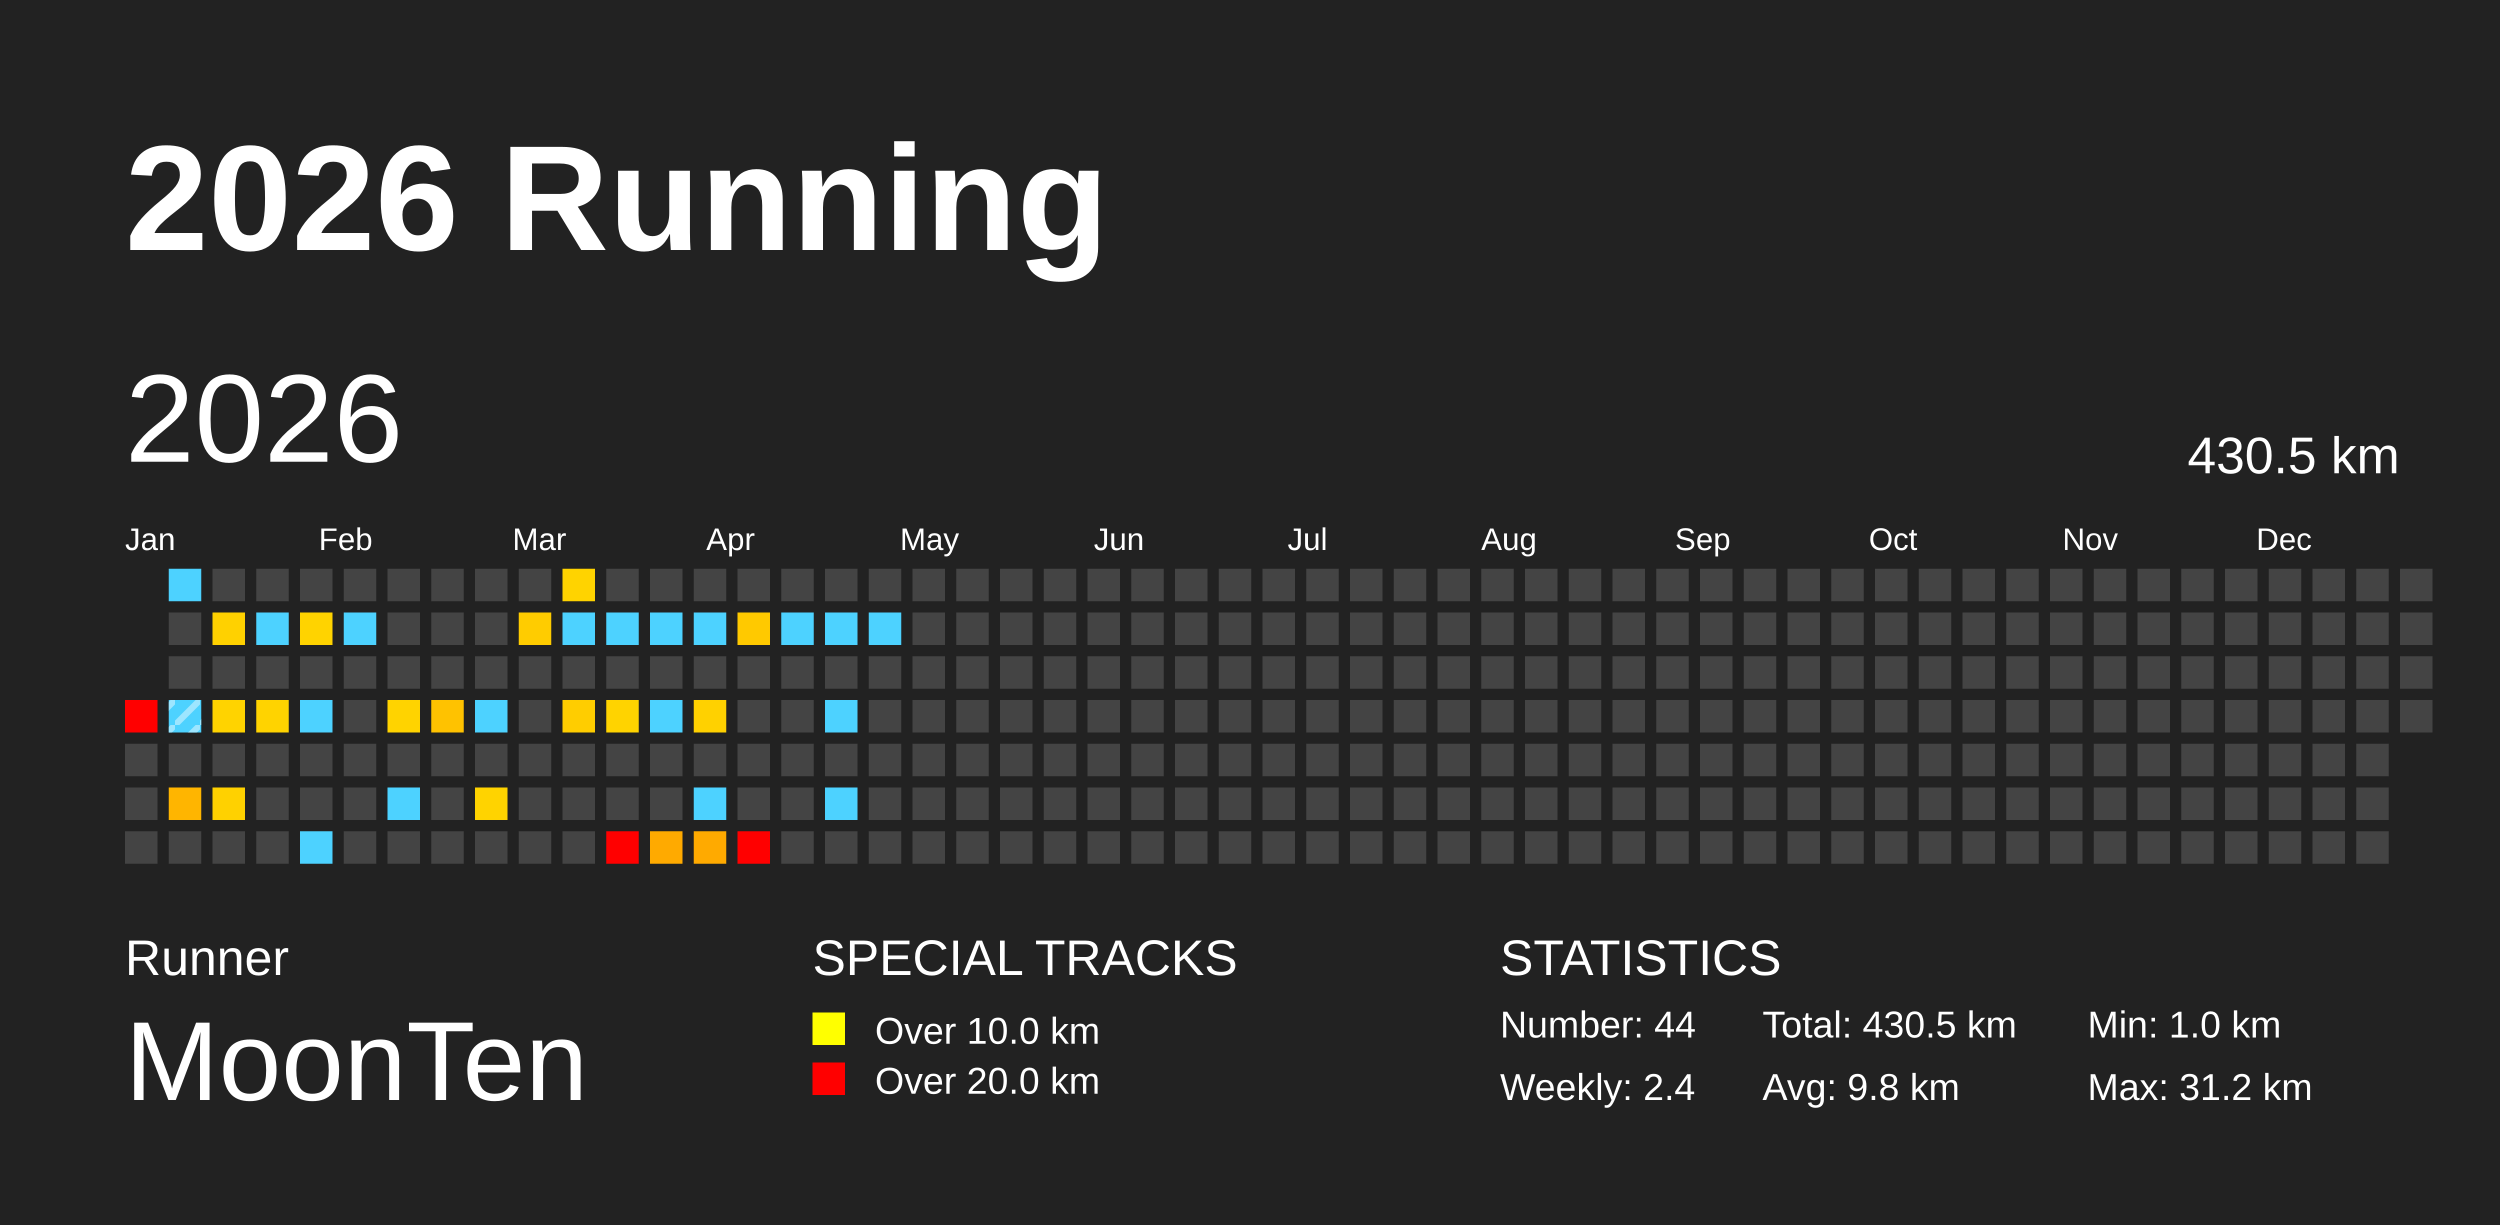
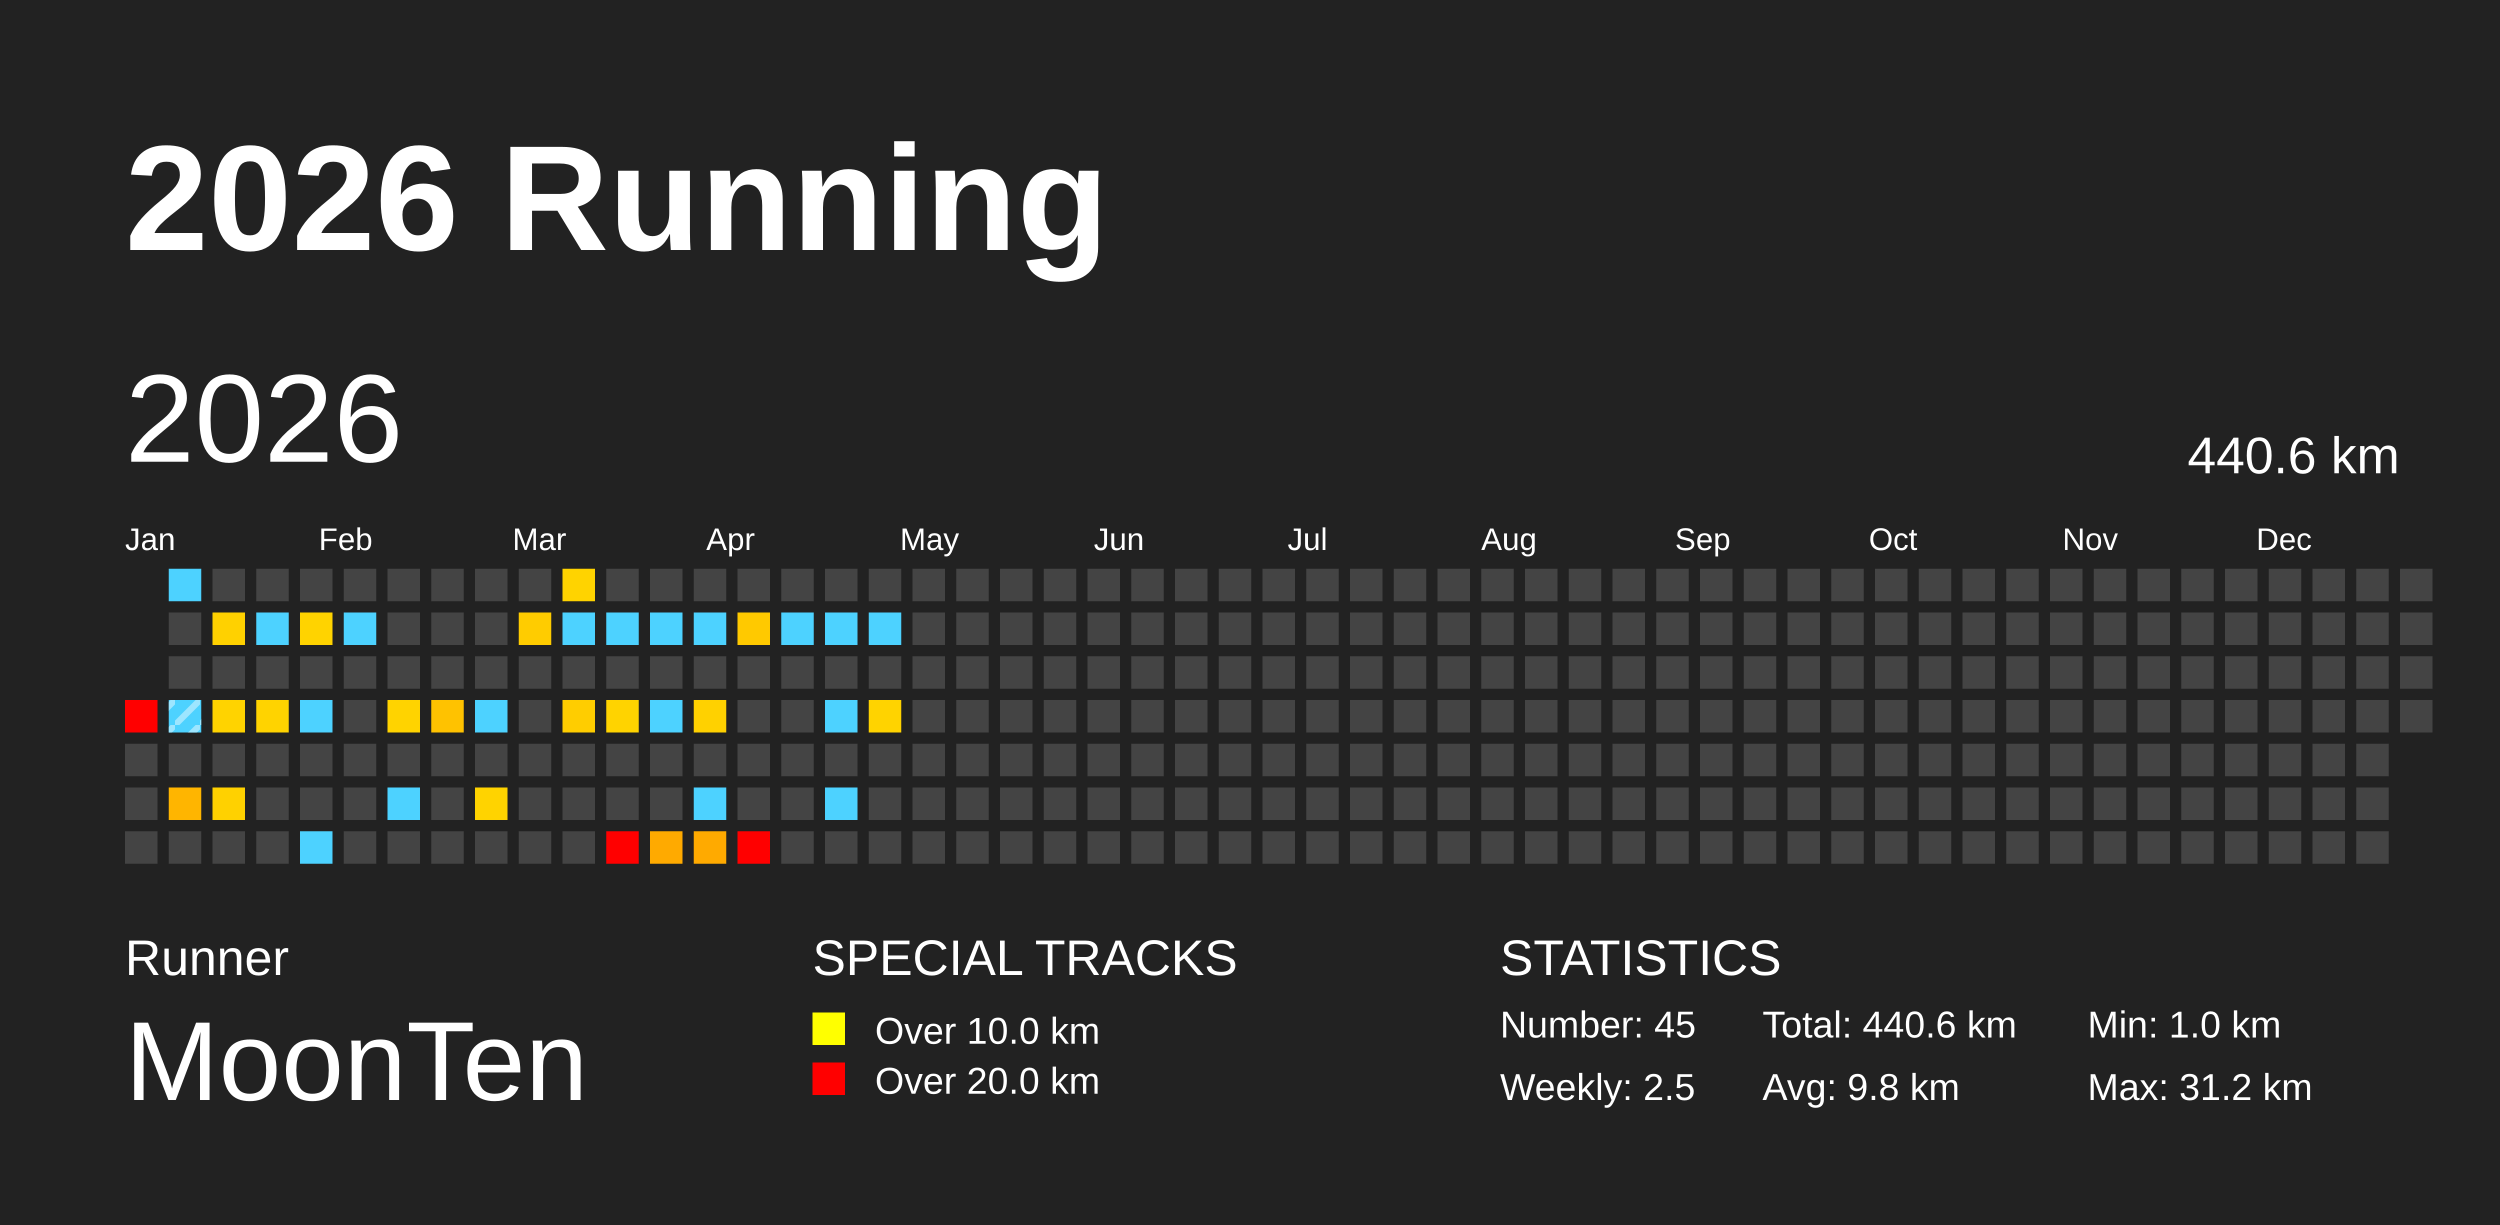
<svg xmlns="http://www.w3.org/2000/svg" baseProfile="full" height="98mm" version="1.1" viewBox="0,0,200,98" width="200mm">
  <defs>
    <pattern height="2" id="indoor-stripe" patternUnits="userSpaceOnUse" width="2">
      <line stroke="white" stroke-opacity="0.45" stroke-width="0.5" x1="0" x2="2" y1="2" y2="0" />
    </pattern>
  </defs>
  <rect fill="#222222" height="98" width="200" x="0" y="0" />
  <text fill="#FFFFFF" style="font-size:12px; font-family:Arial; font-weight:bold;" x="10" y="20">2026 Running</text>
  <text fill="#FFFFFF" style="font-size:4px; font-family:Arial" x="10" y="78">Runner</text>
  <text fill="#FFFFFF" style="font-size:9px; font-family:Arial" x="10" y="88">MoonTen</text>
  <text fill="#FFFFFF" style="font-size:4px; font-family:Arial" x="65" y="78">SPECIAL TRACKS</text>
  <rect fill="yellow" height="2.6" width="2.6" x="65" y="81" />
  <text fill="#FFFFFF" style="font-size:3px; font-family:Arial" x="70" y="83.5">Over 10.0 km</text>
  <rect fill="red" height="2.6" width="2.6" x="65" y="85" />
  <text fill="#FFFFFF" style="font-size:3px; font-family:Arial" x="70" y="87.5">Over 20.0 km</text>
  <text fill="#FFFFFF" style="font-size:4px; font-family:Arial" x="120" y="78">STATISTICS</text>
-   <text fill="#FFFFFF" style="font-size:3px; font-family:Arial" x="120" y="83">Number: 44</text>
-   <text fill="#FFFFFF" style="font-size:3px; font-family:Arial" x="120" y="88">Weekly: 2.4</text>
-   <text fill="#FFFFFF" style="font-size:3px; font-family:Arial" x="141" y="83">Total: 430.5 km</text>
+   <text fill="#FFFFFF" style="font-size:3px; font-family:Arial" x="120" y="83">Number: 45</text>
+   <text fill="#FFFFFF" style="font-size:3px; font-family:Arial" x="120" y="88">Weekly: 2.5</text>
+   <text fill="#FFFFFF" style="font-size:3px; font-family:Arial" x="141" y="83">Total: 440.6 km</text>
  <text fill="#FFFFFF" style="font-size:3px; font-family:Arial" x="141" y="88">Avg: 9.8 km</text>
  <text fill="#FFFFFF" style="font-size:3px; font-family:Arial" x="167" y="83">Min: 1.0 km</text>
  <text fill="#FFFFFF" style="font-size:3px; font-family:Arial" x="167" y="88">Max: 31.2 km</text>
  <text dominant-baseline="hanging" fill="#FFFFFF" style="font-size:10.0px; font-family:Arial;" x="10" y="30">2026</text>
-   <text dominant-baseline="hanging" fill="#FFFFFF" style="font-size:4.125px; font-family:Arial;" x="175" y="35">430.5 km</text>
+   <text dominant-baseline="hanging" fill="#FFFFFF" style="font-size:4.125px; font-family:Arial;" x="175" y="35">440.6 km</text>
  <text fill="#FFFFFF" style="font-size:2.5px; font-family:Arial" x="10.0" y="44">Jan</text>
  <text fill="#FFFFFF" style="font-size:2.5px; font-family:Arial" x="25.5" y="44">Feb</text>
  <text fill="#FFFFFF" style="font-size:2.5px; font-family:Arial" x="41.0" y="44">Mar</text>
  <text fill="#FFFFFF" style="font-size:2.5px; font-family:Arial" x="56.5" y="44">Apr</text>
  <text fill="#FFFFFF" style="font-size:2.5px; font-family:Arial" x="72.0" y="44">May</text>
  <text fill="#FFFFFF" style="font-size:2.5px; font-family:Arial" x="87.5" y="44">Jun</text>
  <text fill="#FFFFFF" style="font-size:2.5px; font-family:Arial" x="103.0" y="44">Jul</text>
  <text fill="#FFFFFF" style="font-size:2.5px; font-family:Arial" x="118.5" y="44">Aug</text>
  <text fill="#FFFFFF" style="font-size:2.5px; font-family:Arial" x="134.0" y="44">Sep</text>
  <text fill="#FFFFFF" style="font-size:2.5px; font-family:Arial" x="149.5" y="44">Oct</text>
  <text fill="#FFFFFF" style="font-size:2.5px; font-family:Arial" x="165.0" y="44">Nov</text>
  <text fill="#FFFFFF" style="font-size:2.5px; font-family:Arial" x="180.5" y="44">Dec</text>
  <rect fill="red" height="2.6" width="2.6" x="10.0" y="56.0" />
  <rect fill="#444444" height="2.6" width="2.6" x="10.0" y="59.5" />
  <rect fill="#444444" height="2.6" width="2.6" x="10.0" y="63.0" />
  <rect fill="#444444" height="2.6" width="2.6" x="10.0" y="66.5" />
  <rect fill="#4dd2ff" height="2.6" width="2.6" x="13.5" y="45.5" />
  <rect fill="#444444" height="2.6" width="2.6" x="13.5" y="49.0" />
  <rect fill="#444444" height="2.6" width="2.6" x="13.5" y="52.5" />
  <rect fill="#4dd2ff" height="2.6" width="2.6" x="13.5" y="56.0" />
  <rect fill="url(#indoor-stripe)" height="2.6" style="pointer-events: none;" width="2.6" x="13.5" y="56.0" />
  <rect fill="#444444" height="2.6" width="2.6" x="13.5" y="59.5" />
  <rect fill="#ffb500" height="2.6" width="2.6" x="13.5" y="63.0" />
  <rect fill="#444444" height="2.6" width="2.6" x="13.5" y="66.5" />
  <rect fill="#444444" height="2.6" width="2.6" x="17.0" y="45.5" />
  <rect fill="#ffd100" height="2.6" width="2.6" x="17.0" y="49.0" />
  <rect fill="#444444" height="2.6" width="2.6" x="17.0" y="52.5" />
  <rect fill="#ffd300" height="2.6" width="2.6" x="17.0" y="56.0" />
  <rect fill="#444444" height="2.6" width="2.6" x="17.0" y="59.5" />
  <rect fill="#ffd100" height="2.6" width="2.6" x="17.0" y="63.0" />
  <rect fill="#444444" height="2.6" width="2.6" x="17.0" y="66.5" />
  <rect fill="#444444" height="2.6" width="2.6" x="20.5" y="45.5" />
  <rect fill="#4dd2ff" height="2.6" width="2.6" x="20.5" y="49.0" />
  <rect fill="#444444" height="2.6" width="2.6" x="20.5" y="52.5" />
  <rect fill="#ffd300" height="2.6" width="2.6" x="20.5" y="56.0" />
  <rect fill="#444444" height="2.6" width="2.6" x="20.5" y="59.5" />
  <rect fill="#444444" height="2.6" width="2.6" x="20.5" y="63.0" />
  <rect fill="#444444" height="2.6" width="2.6" x="20.5" y="66.5" />
  <rect fill="#444444" height="2.6" width="2.6" x="24.0" y="45.5" />
  <rect fill="#ffd300" height="2.6" width="2.6" x="24.0" y="49.0" />
  <rect fill="#444444" height="2.6" width="2.6" x="24.0" y="52.5" />
  <rect fill="#4dd2ff" height="2.6" width="2.6" x="24.0" y="56.0" />
  <rect fill="#444444" height="2.6" width="2.6" x="24.0" y="59.5" />
  <rect fill="#444444" height="2.6" width="2.6" x="24.0" y="63.0" />
  <rect fill="#4dd2ff" height="2.6" width="2.6" x="24.0" y="66.5" />
  <rect fill="#444444" height="2.6" width="2.6" x="27.5" y="45.5" />
  <rect fill="#4dd2ff" height="2.6" width="2.6" x="27.5" y="49.0" />
  <rect fill="#444444" height="2.6" width="2.6" x="27.5" y="52.5" />
  <rect fill="#444444" height="2.6" width="2.6" x="27.5" y="56.0" />
  <rect fill="#444444" height="2.6" width="2.6" x="27.5" y="59.5" />
  <rect fill="#444444" height="2.6" width="2.6" x="27.5" y="63.0" />
  <rect fill="#444444" height="2.6" width="2.6" x="27.5" y="66.5" />
  <rect fill="#444444" height="2.6" width="2.6" x="31.0" y="45.5" />
  <rect fill="#444444" height="2.6" width="2.6" x="31.0" y="49.0" />
  <rect fill="#444444" height="2.6" width="2.6" x="31.0" y="52.5" />
  <rect fill="#ffd300" height="2.6" width="2.6" x="31.0" y="56.0" />
  <rect fill="#444444" height="2.6" width="2.6" x="31.0" y="59.5" />
  <rect fill="#4dd2ff" height="2.6" width="2.6" x="31.0" y="63.0" />
  <rect fill="#444444" height="2.6" width="2.6" x="31.0" y="66.5" />
  <rect fill="#444444" height="2.6" width="2.6" x="34.5" y="45.5" />
  <rect fill="#444444" height="2.6" width="2.6" x="34.5" y="49.0" />
  <rect fill="#444444" height="2.6" width="2.6" x="34.5" y="52.5" />
  <rect fill="#ffc200" height="2.6" width="2.6" x="34.5" y="56.0" />
  <rect fill="#444444" height="2.6" width="2.6" x="34.5" y="59.5" />
  <rect fill="#444444" height="2.6" width="2.6" x="34.5" y="63.0" />
  <rect fill="#444444" height="2.6" width="2.6" x="34.5" y="66.5" />
  <rect fill="#444444" height="2.6" width="2.6" x="38.0" y="45.5" />
  <rect fill="#444444" height="2.6" width="2.6" x="38.0" y="49.0" />
  <rect fill="#444444" height="2.6" width="2.6" x="38.0" y="52.5" />
  <rect fill="#4dd2ff" height="2.6" width="2.6" x="38.0" y="56.0" />
  <rect fill="#444444" height="2.6" width="2.6" x="38.0" y="59.5" />
  <rect fill="#ffd300" height="2.6" width="2.6" x="38.0" y="63.0" />
  <rect fill="#444444" height="2.6" width="2.6" x="38.0" y="66.5" />
  <rect fill="#444444" height="2.6" width="2.6" x="41.5" y="45.5" />
  <rect fill="#ffcc00" height="2.6" width="2.6" x="41.5" y="49.0" />
  <rect fill="#444444" height="2.6" width="2.6" x="41.5" y="52.5" />
  <rect fill="#444444" height="2.6" width="2.6" x="41.5" y="56.0" />
  <rect fill="#444444" height="2.6" width="2.6" x="41.5" y="59.5" />
  <rect fill="#444444" height="2.6" width="2.6" x="41.5" y="63.0" />
  <rect fill="#444444" height="2.6" width="2.6" x="41.5" y="66.5" />
  <rect fill="#ffd300" height="2.6" width="2.6" x="45.0" y="45.5" />
  <rect fill="#4dd2ff" height="2.6" width="2.6" x="45.0" y="49.0" />
  <rect fill="#444444" height="2.6" width="2.6" x="45.0" y="52.5" />
  <rect fill="#ffcd00" height="2.6" width="2.6" x="45.0" y="56.0" />
  <rect fill="#444444" height="2.6" width="2.6" x="45.0" y="59.5" />
  <rect fill="#444444" height="2.6" width="2.6" x="45.0" y="63.0" />
  <rect fill="#444444" height="2.6" width="2.6" x="45.0" y="66.5" />
  <rect fill="#444444" height="2.6" width="2.6" x="48.5" y="45.5" />
  <rect fill="#4dd2ff" height="2.6" width="2.6" x="48.5" y="49.0" />
  <rect fill="#444444" height="2.6" width="2.6" x="48.5" y="52.5" />
  <rect fill="#ffd300" height="2.6" width="2.6" x="48.5" y="56.0" />
  <rect fill="#444444" height="2.6" width="2.6" x="48.5" y="59.5" />
  <rect fill="#444444" height="2.6" width="2.6" x="48.5" y="63.0" />
  <rect fill="red" height="2.6" width="2.6" x="48.5" y="66.5" />
  <rect fill="#444444" height="2.6" width="2.6" x="52.0" y="45.5" />
  <rect fill="#4dd2ff" height="2.6" width="2.6" x="52.0" y="49.0" />
  <rect fill="#444444" height="2.6" width="2.6" x="52.0" y="52.5" />
  <rect fill="#4dd2ff" height="2.6" width="2.6" x="52.0" y="56.0" />
  <rect fill="#444444" height="2.6" width="2.6" x="52.0" y="59.5" />
  <rect fill="#444444" height="2.6" width="2.6" x="52.0" y="63.0" />
  <rect fill="#ffaa00" height="2.6" width="2.6" x="52.0" y="66.5" />
  <rect fill="#444444" height="2.6" width="2.6" x="55.5" y="45.5" />
  <rect fill="#4dd2ff" height="2.6" width="2.6" x="55.5" y="49.0" />
  <rect fill="#444444" height="2.6" width="2.6" x="55.5" y="52.5" />
  <rect fill="#ffd100" height="2.6" width="2.6" x="55.5" y="56.0" />
  <rect fill="#444444" height="2.6" width="2.6" x="55.5" y="59.5" />
  <rect fill="#4dd2ff" height="2.6" width="2.6" x="55.5" y="63.0" />
  <rect fill="#ffaa00" height="2.6" width="2.6" x="55.5" y="66.5" />
  <rect fill="#444444" height="2.6" width="2.6" x="59.0" y="45.5" />
  <rect fill="#ffc900" height="2.6" width="2.6" x="59.0" y="49.0" />
  <rect fill="#444444" height="2.6" width="2.6" x="59.0" y="52.5" />
  <rect fill="#444444" height="2.6" width="2.6" x="59.0" y="56.0" />
  <rect fill="#444444" height="2.6" width="2.6" x="59.0" y="59.5" />
  <rect fill="#444444" height="2.6" width="2.6" x="59.0" y="63.0" />
  <rect fill="red" height="2.6" width="2.6" x="59.0" y="66.5" />
  <rect fill="#444444" height="2.6" width="2.6" x="62.5" y="45.5" />
  <rect fill="#4dd2ff" height="2.6" width="2.6" x="62.5" y="49.0" />
  <rect fill="#444444" height="2.6" width="2.6" x="62.5" y="52.5" />
  <rect fill="#444444" height="2.6" width="2.6" x="62.5" y="56.0" />
  <rect fill="#444444" height="2.6" width="2.6" x="62.5" y="59.5" />
  <rect fill="#444444" height="2.6" width="2.6" x="62.5" y="63.0" />
  <rect fill="#444444" height="2.6" width="2.6" x="62.5" y="66.5" />
  <rect fill="#444444" height="2.6" width="2.6" x="66.0" y="45.5" />
  <rect fill="#4dd2ff" height="2.6" width="2.6" x="66.0" y="49.0" />
  <rect fill="#444444" height="2.6" width="2.6" x="66.0" y="52.5" />
  <rect fill="#4dd2ff" height="2.6" width="2.6" x="66.0" y="56.0" />
  <rect fill="#444444" height="2.6" width="2.6" x="66.0" y="59.5" />
  <rect fill="#4dd2ff" height="2.6" width="2.6" x="66.0" y="63.0" />
  <rect fill="#444444" height="2.6" width="2.6" x="66.0" y="66.5" />
  <rect fill="#444444" height="2.6" width="2.6" x="69.5" y="45.5" />
  <rect fill="#4dd2ff" height="2.6" width="2.6" x="69.5" y="49.0" />
  <rect fill="#444444" height="2.6" width="2.6" x="69.5" y="52.5" />
-   <rect fill="#444444" height="2.6" width="2.6" x="69.5" y="56.0" />
+   <rect fill="#ffd300" height="2.6" width="2.6" x="69.5" y="56.0" />
  <rect fill="#444444" height="2.6" width="2.6" x="69.5" y="59.5" />
  <rect fill="#444444" height="2.6" width="2.6" x="69.5" y="63.0" />
  <rect fill="#444444" height="2.6" width="2.6" x="69.5" y="66.5" />
  <rect fill="#444444" height="2.6" width="2.6" x="73.0" y="45.5" />
  <rect fill="#444444" height="2.6" width="2.6" x="73.0" y="49.0" />
  <rect fill="#444444" height="2.6" width="2.6" x="73.0" y="52.5" />
  <rect fill="#444444" height="2.6" width="2.6" x="73.0" y="56.0" />
  <rect fill="#444444" height="2.6" width="2.6" x="73.0" y="59.5" />
  <rect fill="#444444" height="2.6" width="2.6" x="73.0" y="63.0" />
  <rect fill="#444444" height="2.6" width="2.6" x="73.0" y="66.5" />
  <rect fill="#444444" height="2.6" width="2.6" x="76.5" y="45.5" />
  <rect fill="#444444" height="2.6" width="2.6" x="76.5" y="49.0" />
  <rect fill="#444444" height="2.6" width="2.6" x="76.5" y="52.5" />
  <rect fill="#444444" height="2.6" width="2.6" x="76.5" y="56.0" />
  <rect fill="#444444" height="2.6" width="2.6" x="76.5" y="59.5" />
  <rect fill="#444444" height="2.6" width="2.6" x="76.5" y="63.0" />
  <rect fill="#444444" height="2.6" width="2.6" x="76.5" y="66.5" />
  <rect fill="#444444" height="2.6" width="2.6" x="80.0" y="45.5" />
  <rect fill="#444444" height="2.6" width="2.6" x="80.0" y="49.0" />
  <rect fill="#444444" height="2.6" width="2.6" x="80.0" y="52.5" />
  <rect fill="#444444" height="2.6" width="2.6" x="80.0" y="56.0" />
  <rect fill="#444444" height="2.6" width="2.6" x="80.0" y="59.5" />
  <rect fill="#444444" height="2.6" width="2.6" x="80.0" y="63.0" />
  <rect fill="#444444" height="2.6" width="2.6" x="80.0" y="66.5" />
  <rect fill="#444444" height="2.6" width="2.6" x="83.5" y="45.5" />
  <rect fill="#444444" height="2.6" width="2.6" x="83.5" y="49.0" />
  <rect fill="#444444" height="2.6" width="2.6" x="83.5" y="52.5" />
  <rect fill="#444444" height="2.6" width="2.6" x="83.5" y="56.0" />
  <rect fill="#444444" height="2.6" width="2.6" x="83.5" y="59.5" />
  <rect fill="#444444" height="2.6" width="2.6" x="83.5" y="63.0" />
  <rect fill="#444444" height="2.6" width="2.6" x="83.5" y="66.5" />
  <rect fill="#444444" height="2.6" width="2.6" x="87.0" y="45.5" />
  <rect fill="#444444" height="2.6" width="2.6" x="87.0" y="49.0" />
  <rect fill="#444444" height="2.6" width="2.6" x="87.0" y="52.5" />
  <rect fill="#444444" height="2.6" width="2.6" x="87.0" y="56.0" />
  <rect fill="#444444" height="2.6" width="2.6" x="87.0" y="59.5" />
  <rect fill="#444444" height="2.6" width="2.6" x="87.0" y="63.0" />
  <rect fill="#444444" height="2.6" width="2.6" x="87.0" y="66.5" />
  <rect fill="#444444" height="2.6" width="2.6" x="90.5" y="45.5" />
  <rect fill="#444444" height="2.6" width="2.6" x="90.5" y="49.0" />
  <rect fill="#444444" height="2.6" width="2.6" x="90.5" y="52.5" />
  <rect fill="#444444" height="2.6" width="2.6" x="90.5" y="56.0" />
  <rect fill="#444444" height="2.6" width="2.6" x="90.5" y="59.5" />
  <rect fill="#444444" height="2.6" width="2.6" x="90.5" y="63.0" />
  <rect fill="#444444" height="2.6" width="2.6" x="90.5" y="66.5" />
  <rect fill="#444444" height="2.6" width="2.6" x="94.0" y="45.5" />
  <rect fill="#444444" height="2.6" width="2.6" x="94.0" y="49.0" />
  <rect fill="#444444" height="2.6" width="2.6" x="94.0" y="52.5" />
  <rect fill="#444444" height="2.6" width="2.6" x="94.0" y="56.0" />
  <rect fill="#444444" height="2.6" width="2.6" x="94.0" y="59.5" />
  <rect fill="#444444" height="2.6" width="2.6" x="94.0" y="63.0" />
  <rect fill="#444444" height="2.6" width="2.6" x="94.0" y="66.5" />
  <rect fill="#444444" height="2.6" width="2.6" x="97.5" y="45.5" />
  <rect fill="#444444" height="2.6" width="2.6" x="97.5" y="49.0" />
  <rect fill="#444444" height="2.6" width="2.6" x="97.5" y="52.5" />
  <rect fill="#444444" height="2.6" width="2.6" x="97.5" y="56.0" />
  <rect fill="#444444" height="2.6" width="2.6" x="97.5" y="59.5" />
  <rect fill="#444444" height="2.6" width="2.6" x="97.5" y="63.0" />
  <rect fill="#444444" height="2.6" width="2.6" x="97.5" y="66.5" />
  <rect fill="#444444" height="2.6" width="2.6" x="101.0" y="45.5" />
  <rect fill="#444444" height="2.6" width="2.6" x="101.0" y="49.0" />
  <rect fill="#444444" height="2.6" width="2.6" x="101.0" y="52.5" />
  <rect fill="#444444" height="2.6" width="2.6" x="101.0" y="56.0" />
  <rect fill="#444444" height="2.6" width="2.6" x="101.0" y="59.5" />
  <rect fill="#444444" height="2.6" width="2.6" x="101.0" y="63.0" />
  <rect fill="#444444" height="2.6" width="2.6" x="101.0" y="66.5" />
  <rect fill="#444444" height="2.6" width="2.6" x="104.5" y="45.5" />
  <rect fill="#444444" height="2.6" width="2.6" x="104.5" y="49.0" />
  <rect fill="#444444" height="2.6" width="2.6" x="104.5" y="52.5" />
  <rect fill="#444444" height="2.6" width="2.6" x="104.5" y="56.0" />
  <rect fill="#444444" height="2.6" width="2.6" x="104.5" y="59.5" />
  <rect fill="#444444" height="2.6" width="2.6" x="104.5" y="63.0" />
  <rect fill="#444444" height="2.6" width="2.6" x="104.5" y="66.5" />
  <rect fill="#444444" height="2.6" width="2.6" x="108.0" y="45.5" />
  <rect fill="#444444" height="2.6" width="2.6" x="108.0" y="49.0" />
  <rect fill="#444444" height="2.6" width="2.6" x="108.0" y="52.5" />
  <rect fill="#444444" height="2.6" width="2.6" x="108.0" y="56.0" />
  <rect fill="#444444" height="2.6" width="2.6" x="108.0" y="59.5" />
  <rect fill="#444444" height="2.6" width="2.6" x="108.0" y="63.0" />
  <rect fill="#444444" height="2.6" width="2.6" x="108.0" y="66.5" />
  <rect fill="#444444" height="2.6" width="2.6" x="111.5" y="45.5" />
  <rect fill="#444444" height="2.6" width="2.6" x="111.5" y="49.0" />
  <rect fill="#444444" height="2.6" width="2.6" x="111.5" y="52.5" />
  <rect fill="#444444" height="2.6" width="2.6" x="111.5" y="56.0" />
  <rect fill="#444444" height="2.6" width="2.6" x="111.5" y="59.5" />
  <rect fill="#444444" height="2.6" width="2.6" x="111.5" y="63.0" />
  <rect fill="#444444" height="2.6" width="2.6" x="111.5" y="66.5" />
  <rect fill="#444444" height="2.6" width="2.6" x="115.0" y="45.5" />
  <rect fill="#444444" height="2.6" width="2.6" x="115.0" y="49.0" />
  <rect fill="#444444" height="2.6" width="2.6" x="115.0" y="52.5" />
  <rect fill="#444444" height="2.6" width="2.6" x="115.0" y="56.0" />
  <rect fill="#444444" height="2.6" width="2.6" x="115.0" y="59.5" />
  <rect fill="#444444" height="2.6" width="2.6" x="115.0" y="63.0" />
  <rect fill="#444444" height="2.6" width="2.6" x="115.0" y="66.5" />
  <rect fill="#444444" height="2.6" width="2.6" x="118.5" y="45.5" />
  <rect fill="#444444" height="2.6" width="2.6" x="118.5" y="49.0" />
  <rect fill="#444444" height="2.6" width="2.6" x="118.5" y="52.5" />
  <rect fill="#444444" height="2.6" width="2.6" x="118.5" y="56.0" />
  <rect fill="#444444" height="2.6" width="2.6" x="118.5" y="59.5" />
  <rect fill="#444444" height="2.6" width="2.6" x="118.5" y="63.0" />
  <rect fill="#444444" height="2.6" width="2.6" x="118.5" y="66.5" />
  <rect fill="#444444" height="2.6" width="2.6" x="122.0" y="45.5" />
  <rect fill="#444444" height="2.6" width="2.6" x="122.0" y="49.0" />
  <rect fill="#444444" height="2.6" width="2.6" x="122.0" y="52.5" />
  <rect fill="#444444" height="2.6" width="2.6" x="122.0" y="56.0" />
  <rect fill="#444444" height="2.6" width="2.6" x="122.0" y="59.5" />
  <rect fill="#444444" height="2.6" width="2.6" x="122.0" y="63.0" />
  <rect fill="#444444" height="2.6" width="2.6" x="122.0" y="66.5" />
  <rect fill="#444444" height="2.6" width="2.6" x="125.5" y="45.5" />
  <rect fill="#444444" height="2.6" width="2.6" x="125.5" y="49.0" />
  <rect fill="#444444" height="2.6" width="2.6" x="125.5" y="52.5" />
  <rect fill="#444444" height="2.6" width="2.6" x="125.5" y="56.0" />
  <rect fill="#444444" height="2.6" width="2.6" x="125.5" y="59.5" />
  <rect fill="#444444" height="2.6" width="2.6" x="125.5" y="63.0" />
  <rect fill="#444444" height="2.6" width="2.6" x="125.5" y="66.5" />
  <rect fill="#444444" height="2.6" width="2.6" x="129.0" y="45.5" />
  <rect fill="#444444" height="2.6" width="2.6" x="129.0" y="49.0" />
  <rect fill="#444444" height="2.6" width="2.6" x="129.0" y="52.5" />
  <rect fill="#444444" height="2.6" width="2.6" x="129.0" y="56.0" />
  <rect fill="#444444" height="2.6" width="2.6" x="129.0" y="59.5" />
  <rect fill="#444444" height="2.6" width="2.6" x="129.0" y="63.0" />
  <rect fill="#444444" height="2.6" width="2.6" x="129.0" y="66.5" />
  <rect fill="#444444" height="2.6" width="2.6" x="132.5" y="45.5" />
  <rect fill="#444444" height="2.6" width="2.6" x="132.5" y="49.0" />
  <rect fill="#444444" height="2.6" width="2.6" x="132.5" y="52.5" />
  <rect fill="#444444" height="2.6" width="2.6" x="132.5" y="56.0" />
  <rect fill="#444444" height="2.6" width="2.6" x="132.5" y="59.5" />
  <rect fill="#444444" height="2.6" width="2.6" x="132.5" y="63.0" />
  <rect fill="#444444" height="2.6" width="2.6" x="132.5" y="66.5" />
  <rect fill="#444444" height="2.6" width="2.6" x="136.0" y="45.5" />
  <rect fill="#444444" height="2.6" width="2.6" x="136.0" y="49.0" />
  <rect fill="#444444" height="2.6" width="2.6" x="136.0" y="52.5" />
  <rect fill="#444444" height="2.6" width="2.6" x="136.0" y="56.0" />
  <rect fill="#444444" height="2.6" width="2.6" x="136.0" y="59.5" />
  <rect fill="#444444" height="2.6" width="2.6" x="136.0" y="63.0" />
  <rect fill="#444444" height="2.6" width="2.6" x="136.0" y="66.5" />
  <rect fill="#444444" height="2.6" width="2.6" x="139.5" y="45.5" />
  <rect fill="#444444" height="2.6" width="2.6" x="139.5" y="49.0" />
  <rect fill="#444444" height="2.6" width="2.6" x="139.5" y="52.5" />
  <rect fill="#444444" height="2.6" width="2.6" x="139.5" y="56.0" />
  <rect fill="#444444" height="2.6" width="2.6" x="139.5" y="59.5" />
  <rect fill="#444444" height="2.6" width="2.6" x="139.5" y="63.0" />
  <rect fill="#444444" height="2.6" width="2.6" x="139.5" y="66.5" />
  <rect fill="#444444" height="2.6" width="2.6" x="143.0" y="45.5" />
  <rect fill="#444444" height="2.6" width="2.6" x="143.0" y="49.0" />
  <rect fill="#444444" height="2.6" width="2.6" x="143.0" y="52.5" />
  <rect fill="#444444" height="2.6" width="2.6" x="143.0" y="56.0" />
  <rect fill="#444444" height="2.6" width="2.6" x="143.0" y="59.5" />
  <rect fill="#444444" height="2.6" width="2.6" x="143.0" y="63.0" />
  <rect fill="#444444" height="2.6" width="2.6" x="143.0" y="66.5" />
  <rect fill="#444444" height="2.6" width="2.6" x="146.5" y="45.5" />
  <rect fill="#444444" height="2.6" width="2.6" x="146.5" y="49.0" />
  <rect fill="#444444" height="2.6" width="2.6" x="146.5" y="52.5" />
  <rect fill="#444444" height="2.6" width="2.6" x="146.5" y="56.0" />
  <rect fill="#444444" height="2.6" width="2.6" x="146.5" y="59.5" />
  <rect fill="#444444" height="2.6" width="2.6" x="146.5" y="63.0" />
  <rect fill="#444444" height="2.6" width="2.6" x="146.5" y="66.5" />
  <rect fill="#444444" height="2.6" width="2.6" x="150.0" y="45.5" />
  <rect fill="#444444" height="2.6" width="2.6" x="150.0" y="49.0" />
  <rect fill="#444444" height="2.6" width="2.6" x="150.0" y="52.5" />
  <rect fill="#444444" height="2.6" width="2.6" x="150.0" y="56.0" />
  <rect fill="#444444" height="2.6" width="2.6" x="150.0" y="59.5" />
  <rect fill="#444444" height="2.6" width="2.6" x="150.0" y="63.0" />
  <rect fill="#444444" height="2.6" width="2.6" x="150.0" y="66.5" />
  <rect fill="#444444" height="2.6" width="2.6" x="153.5" y="45.5" />
  <rect fill="#444444" height="2.6" width="2.6" x="153.5" y="49.0" />
  <rect fill="#444444" height="2.6" width="2.6" x="153.5" y="52.5" />
  <rect fill="#444444" height="2.6" width="2.6" x="153.5" y="56.0" />
  <rect fill="#444444" height="2.6" width="2.6" x="153.5" y="59.5" />
  <rect fill="#444444" height="2.6" width="2.6" x="153.5" y="63.0" />
  <rect fill="#444444" height="2.6" width="2.6" x="153.5" y="66.5" />
  <rect fill="#444444" height="2.6" width="2.6" x="157.0" y="45.5" />
  <rect fill="#444444" height="2.6" width="2.6" x="157.0" y="49.0" />
  <rect fill="#444444" height="2.6" width="2.6" x="157.0" y="52.5" />
  <rect fill="#444444" height="2.6" width="2.6" x="157.0" y="56.0" />
  <rect fill="#444444" height="2.6" width="2.6" x="157.0" y="59.5" />
  <rect fill="#444444" height="2.6" width="2.6" x="157.0" y="63.0" />
  <rect fill="#444444" height="2.6" width="2.6" x="157.0" y="66.5" />
  <rect fill="#444444" height="2.6" width="2.6" x="160.5" y="45.5" />
  <rect fill="#444444" height="2.6" width="2.6" x="160.5" y="49.0" />
  <rect fill="#444444" height="2.6" width="2.6" x="160.5" y="52.5" />
  <rect fill="#444444" height="2.6" width="2.6" x="160.5" y="56.0" />
  <rect fill="#444444" height="2.6" width="2.6" x="160.5" y="59.5" />
  <rect fill="#444444" height="2.6" width="2.6" x="160.5" y="63.0" />
  <rect fill="#444444" height="2.6" width="2.6" x="160.5" y="66.5" />
  <rect fill="#444444" height="2.6" width="2.6" x="164.0" y="45.5" />
  <rect fill="#444444" height="2.6" width="2.6" x="164.0" y="49.0" />
  <rect fill="#444444" height="2.6" width="2.6" x="164.0" y="52.5" />
  <rect fill="#444444" height="2.6" width="2.6" x="164.0" y="56.0" />
  <rect fill="#444444" height="2.6" width="2.6" x="164.0" y="59.5" />
  <rect fill="#444444" height="2.6" width="2.6" x="164.0" y="63.0" />
  <rect fill="#444444" height="2.6" width="2.6" x="164.0" y="66.5" />
  <rect fill="#444444" height="2.6" width="2.6" x="167.5" y="45.5" />
  <rect fill="#444444" height="2.6" width="2.6" x="167.5" y="49.0" />
  <rect fill="#444444" height="2.6" width="2.6" x="167.5" y="52.5" />
  <rect fill="#444444" height="2.6" width="2.6" x="167.5" y="56.0" />
  <rect fill="#444444" height="2.6" width="2.6" x="167.5" y="59.5" />
  <rect fill="#444444" height="2.6" width="2.6" x="167.5" y="63.0" />
  <rect fill="#444444" height="2.6" width="2.6" x="167.5" y="66.5" />
  <rect fill="#444444" height="2.6" width="2.6" x="171.0" y="45.5" />
  <rect fill="#444444" height="2.6" width="2.6" x="171.0" y="49.0" />
  <rect fill="#444444" height="2.6" width="2.6" x="171.0" y="52.5" />
  <rect fill="#444444" height="2.6" width="2.6" x="171.0" y="56.0" />
  <rect fill="#444444" height="2.6" width="2.6" x="171.0" y="59.5" />
  <rect fill="#444444" height="2.6" width="2.6" x="171.0" y="63.0" />
  <rect fill="#444444" height="2.6" width="2.6" x="171.0" y="66.5" />
  <rect fill="#444444" height="2.6" width="2.6" x="174.5" y="45.5" />
  <rect fill="#444444" height="2.6" width="2.6" x="174.5" y="49.0" />
  <rect fill="#444444" height="2.6" width="2.6" x="174.5" y="52.5" />
  <rect fill="#444444" height="2.6" width="2.6" x="174.5" y="56.0" />
  <rect fill="#444444" height="2.6" width="2.6" x="174.5" y="59.5" />
  <rect fill="#444444" height="2.6" width="2.6" x="174.5" y="63.0" />
  <rect fill="#444444" height="2.6" width="2.6" x="174.5" y="66.5" />
  <rect fill="#444444" height="2.6" width="2.6" x="178.0" y="45.5" />
  <rect fill="#444444" height="2.6" width="2.6" x="178.0" y="49.0" />
  <rect fill="#444444" height="2.6" width="2.6" x="178.0" y="52.5" />
  <rect fill="#444444" height="2.6" width="2.6" x="178.0" y="56.0" />
  <rect fill="#444444" height="2.6" width="2.6" x="178.0" y="59.5" />
  <rect fill="#444444" height="2.6" width="2.6" x="178.0" y="63.0" />
  <rect fill="#444444" height="2.6" width="2.6" x="178.0" y="66.5" />
  <rect fill="#444444" height="2.6" width="2.6" x="181.5" y="45.5" />
  <rect fill="#444444" height="2.6" width="2.6" x="181.5" y="49.0" />
  <rect fill="#444444" height="2.6" width="2.6" x="181.5" y="52.5" />
  <rect fill="#444444" height="2.6" width="2.6" x="181.5" y="56.0" />
  <rect fill="#444444" height="2.6" width="2.6" x="181.5" y="59.5" />
  <rect fill="#444444" height="2.6" width="2.6" x="181.5" y="63.0" />
  <rect fill="#444444" height="2.6" width="2.6" x="181.5" y="66.5" />
  <rect fill="#444444" height="2.6" width="2.6" x="185.0" y="45.5" />
  <rect fill="#444444" height="2.6" width="2.6" x="185.0" y="49.0" />
  <rect fill="#444444" height="2.6" width="2.6" x="185.0" y="52.5" />
  <rect fill="#444444" height="2.6" width="2.6" x="185.0" y="56.0" />
  <rect fill="#444444" height="2.6" width="2.6" x="185.0" y="59.5" />
  <rect fill="#444444" height="2.6" width="2.6" x="185.0" y="63.0" />
  <rect fill="#444444" height="2.6" width="2.6" x="185.0" y="66.5" />
  <rect fill="#444444" height="2.6" width="2.6" x="188.5" y="45.5" />
  <rect fill="#444444" height="2.6" width="2.6" x="188.5" y="49.0" />
  <rect fill="#444444" height="2.6" width="2.6" x="188.5" y="52.5" />
  <rect fill="#444444" height="2.6" width="2.6" x="188.5" y="56.0" />
  <rect fill="#444444" height="2.6" width="2.6" x="188.5" y="59.5" />
  <rect fill="#444444" height="2.6" width="2.6" x="188.5" y="63.0" />
  <rect fill="#444444" height="2.6" width="2.6" x="188.5" y="66.5" />
  <rect fill="#444444" height="2.6" width="2.6" x="192.0" y="45.5" />
  <rect fill="#444444" height="2.6" width="2.6" x="192.0" y="49.0" />
  <rect fill="#444444" height="2.6" width="2.6" x="192.0" y="52.5" />
  <rect fill="#444444" height="2.6" width="2.6" x="192.0" y="56.0" />
</svg>
